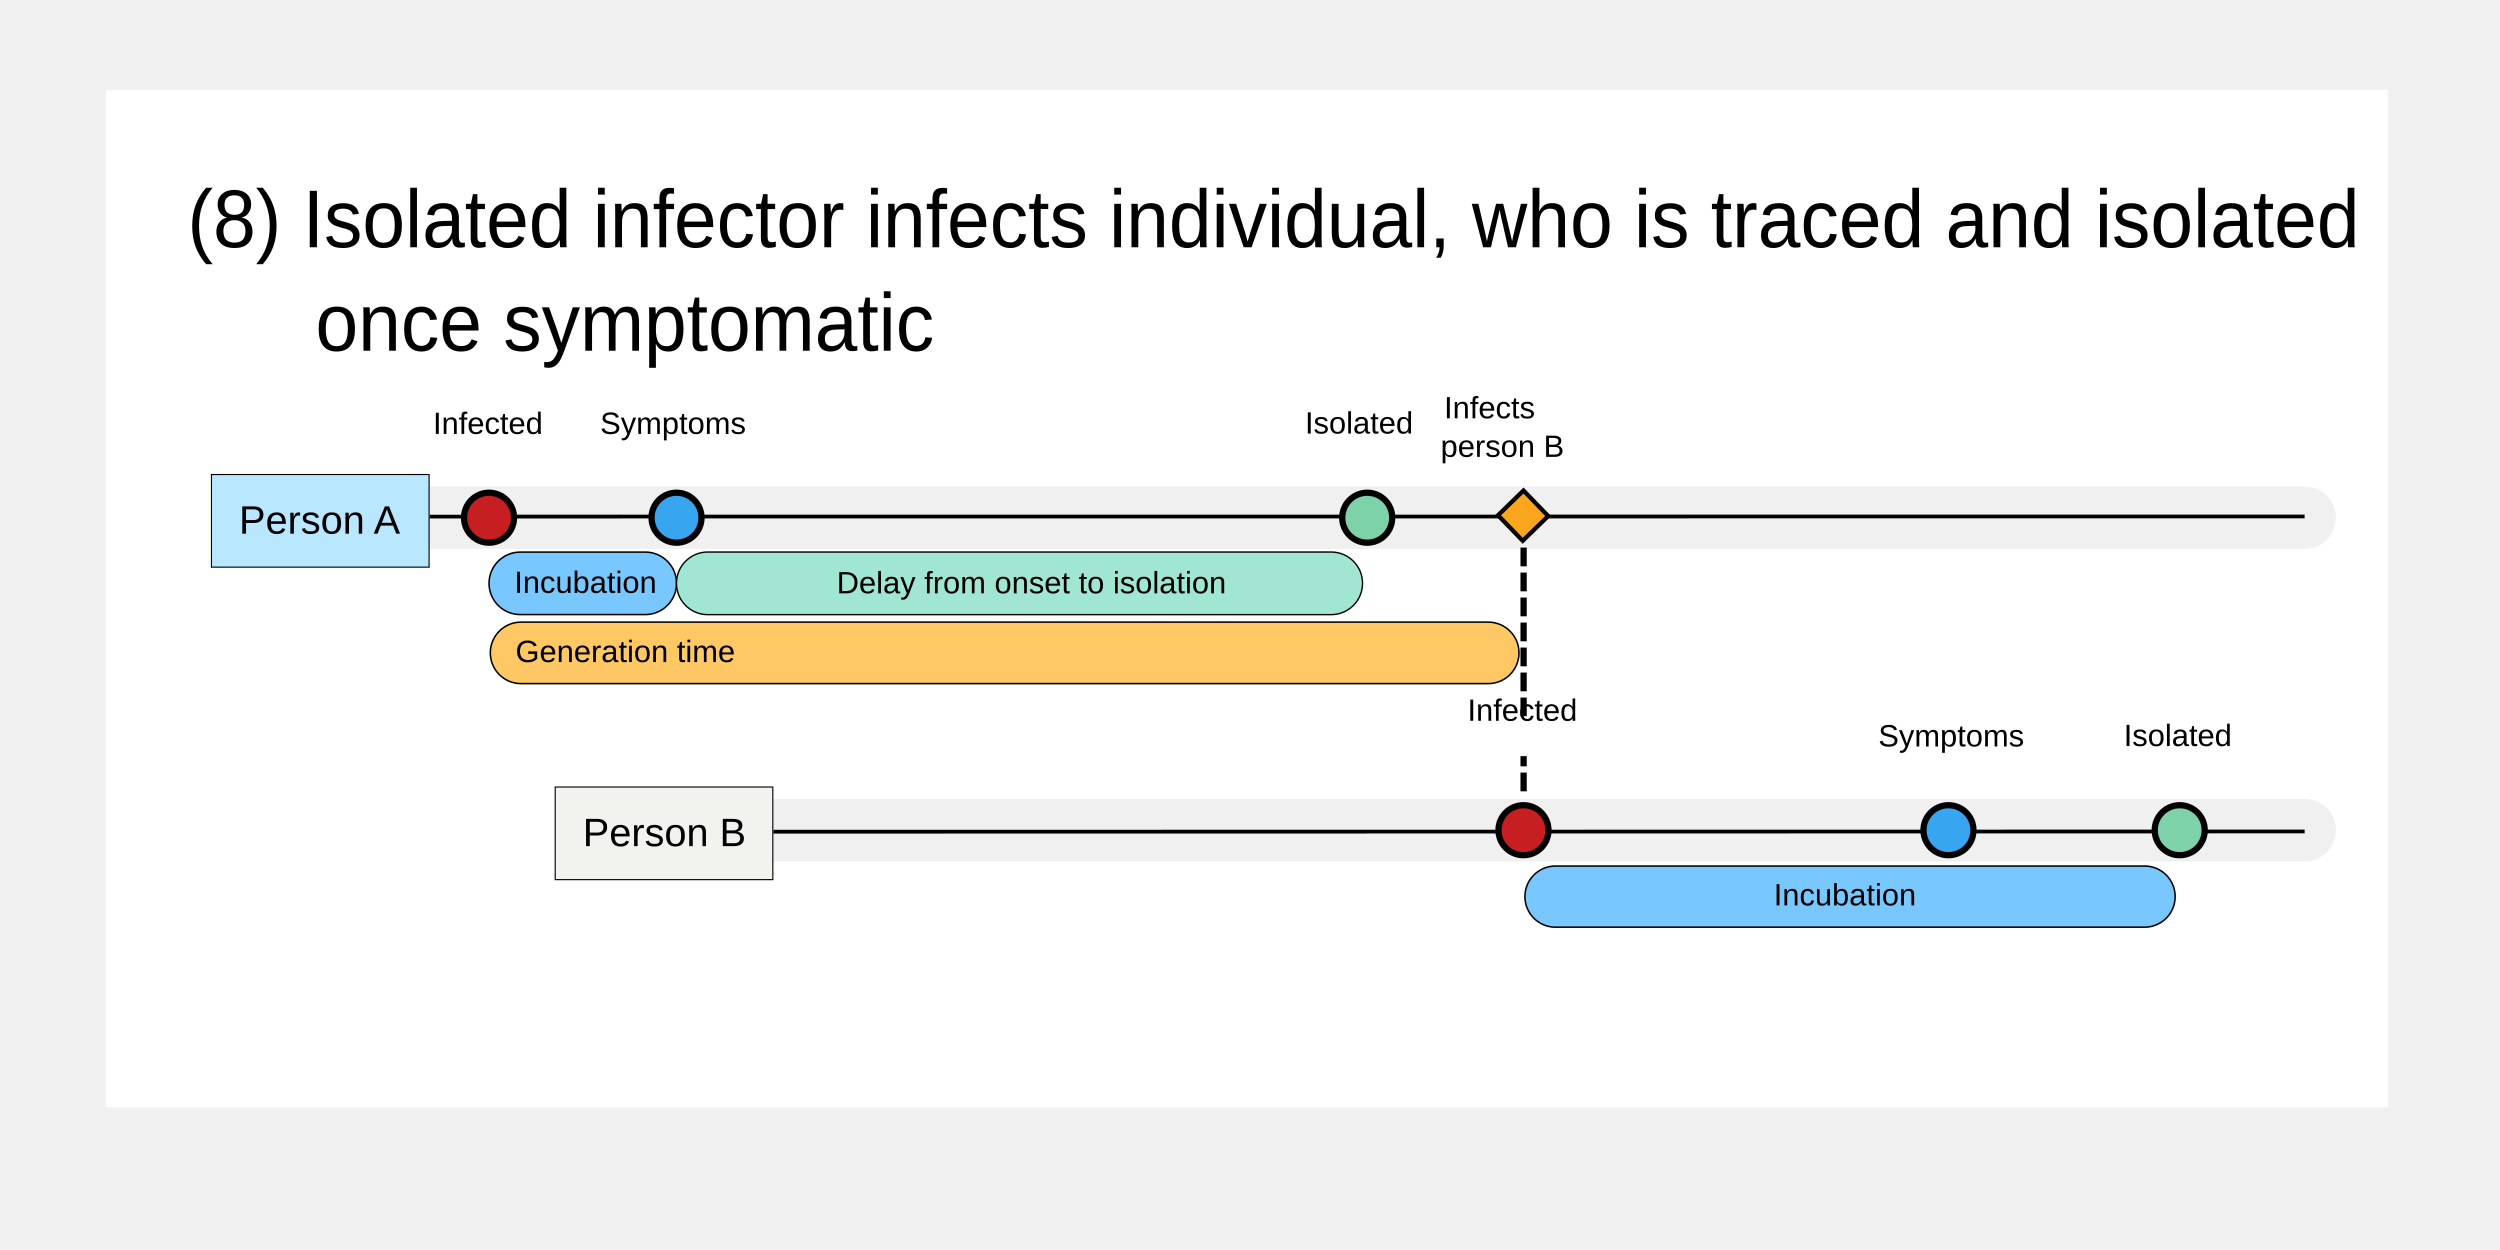
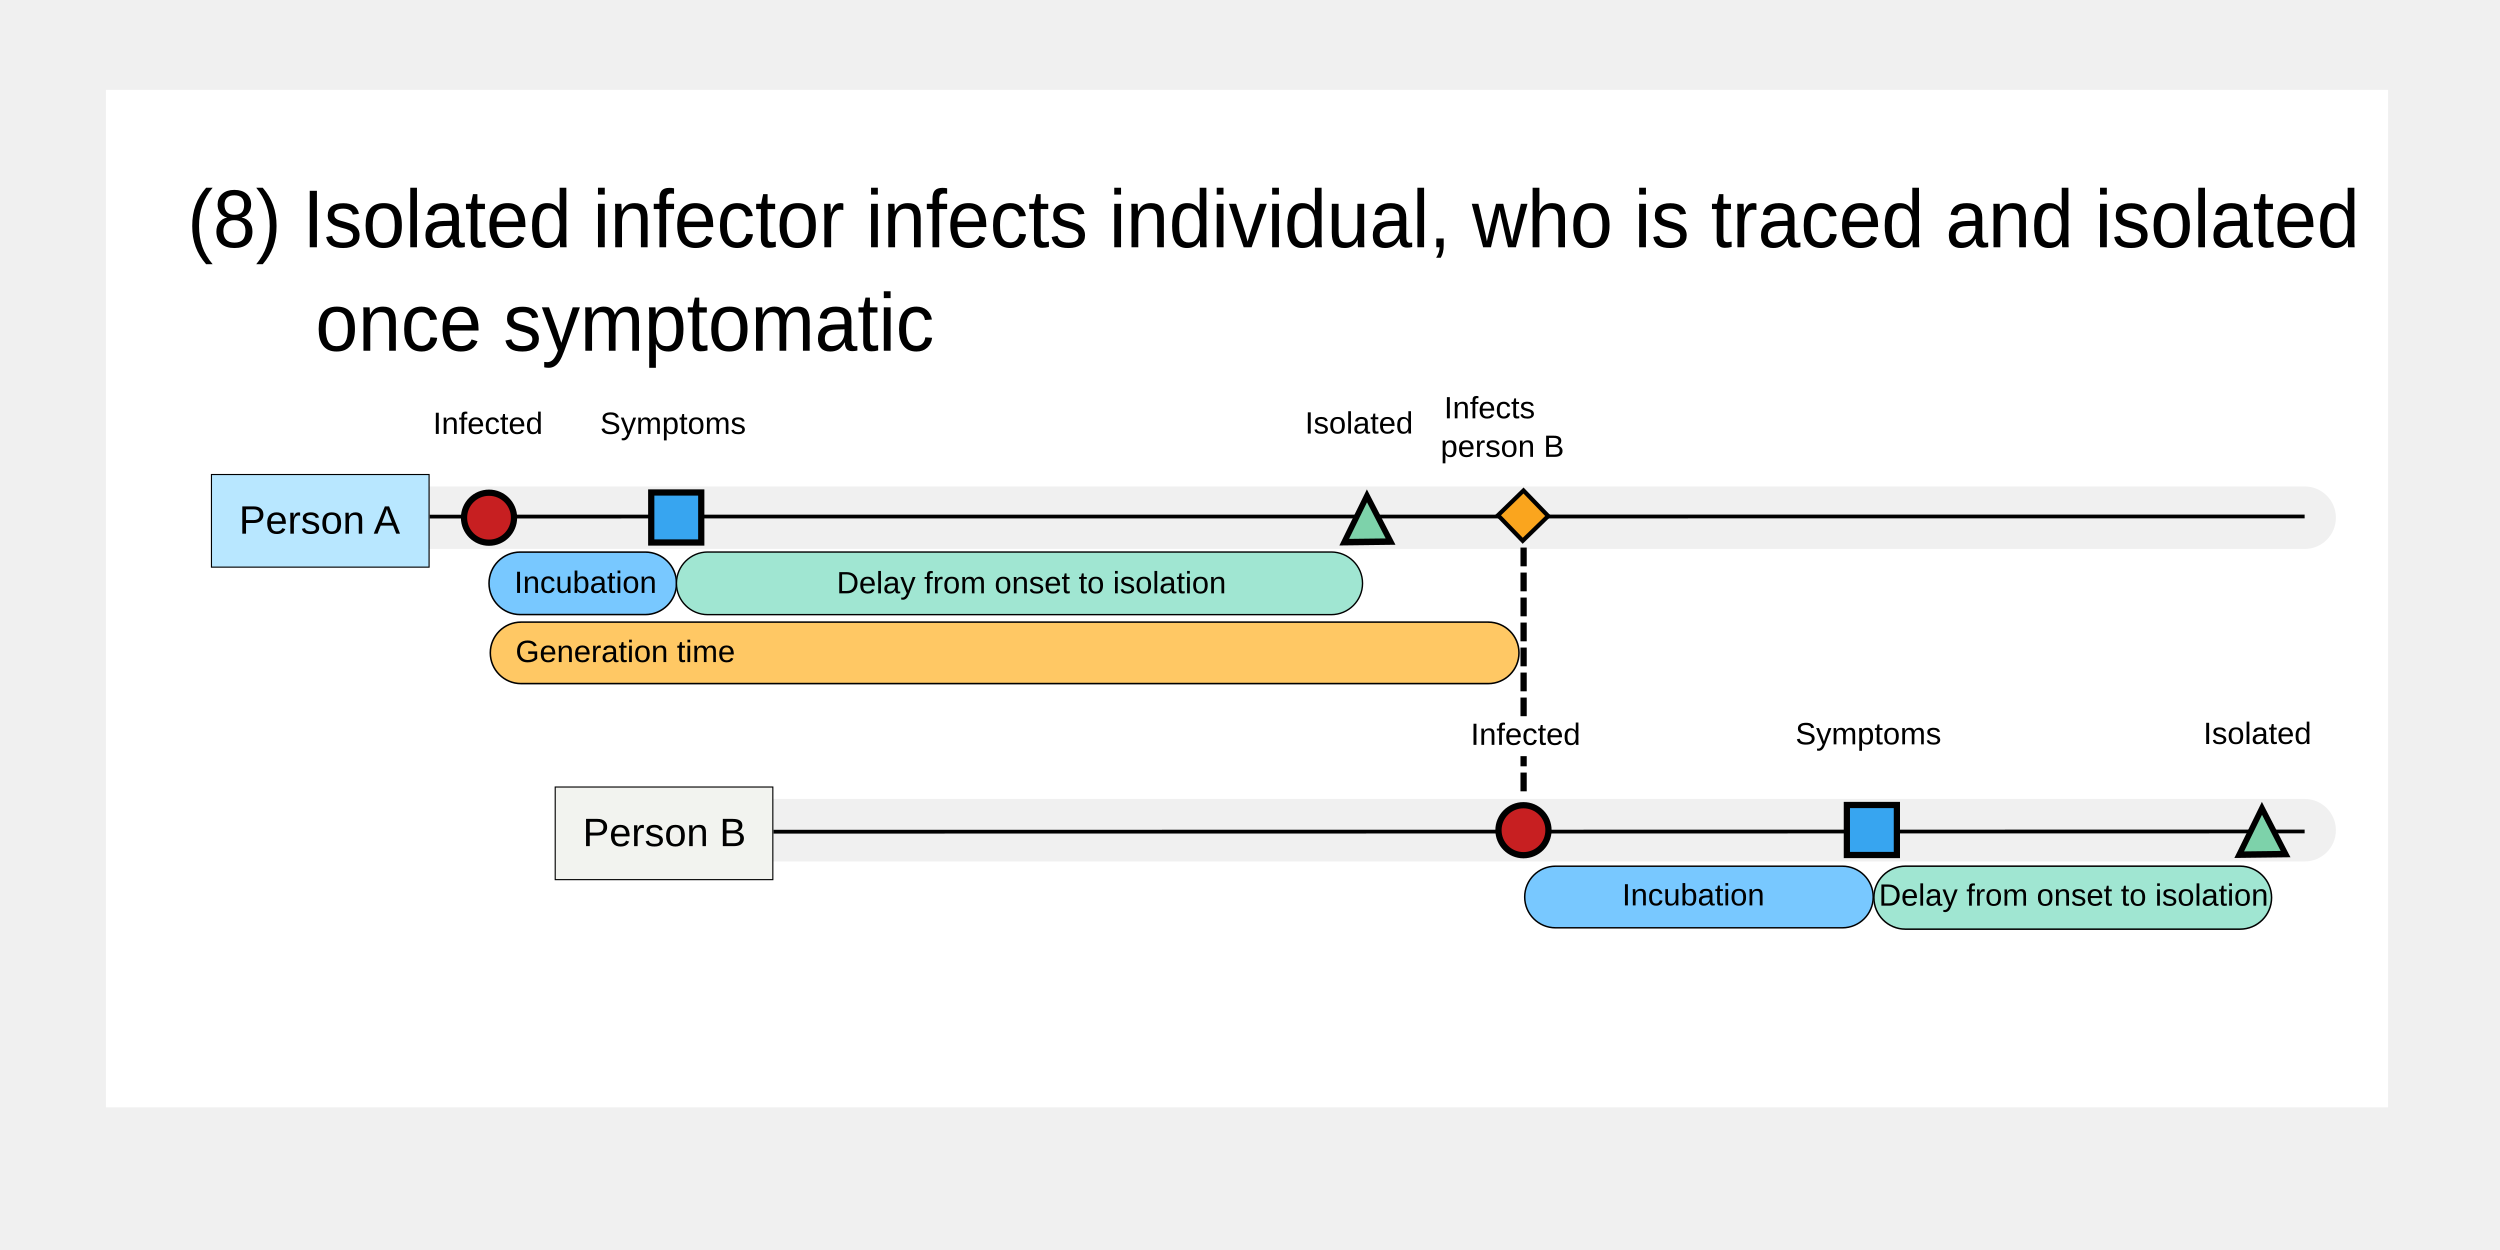
<svg xmlns="http://www.w3.org/2000/svg" width="400mm" height="200mm" viewBox="0 0 400 200" version="1.1" id="svg5">
  <defs id="defs2" />
  <g id="layer1">
    <rect style="fill:#ffffff;stroke-width:0.682" id="rect6145" width="365.14" height="162.798" x="16.947" y="14.38" />
    <text xml:space="preserve" style="font-size:8.467px;font-family:'.SF NS Mono';-inkscape-font-specification:'.SF NS Mono';fill:#b8e7ff;fill-opacity:1;stroke:#000000;stroke-width:0.183" x="32.091" y="34.608" id="text1750">
      <tspan id="tspan1748" style="stroke-width:0.183" x="32.091" y="34.608" />
    </text>
    <text xml:space="preserve" style="font-size:12.7px;font-family:'Courier New';-inkscape-font-specification:'Courier New';fill:#000000;stroke:#000000;stroke-width:0;stroke-dasharray:none" x="31.019" y="38.26" id="text8025-6-5" transform="scale(0.9671489,1.033967)">
      <tspan style="font-style:normal;font-variant:normal;font-weight:normal;font-stretch:normal;font-size:12.7px;font-family:Arial;-inkscape-font-specification:Arial;fill:#000000;stroke:#000000;stroke-width:0;stroke-dasharray:none" x="31.019" y="38.26" id="tspan14897">(8) Isolated infector infects individual, who is traced and isolated</tspan>
      <tspan style="font-style:normal;font-variant:normal;font-weight:normal;font-stretch:normal;font-size:12.7px;font-family:Arial;-inkscape-font-specification:Arial;fill:#000000;stroke:#000000;stroke-width:0;stroke-dasharray:none" x="31.019" y="54.275" id="tspan2922">      once symptomatic</tspan>
    </text>
    <rect style="fill:#f0f0f0;fill-opacity:1;stroke:none;stroke-width:1.278;stroke-dasharray:none;stroke-opacity:1" id="rect59819-8-7-0" width="255" height="10" x="118.744" y="127.833" ry="5" />
    <rect style="fill:#f0f0f0;fill-opacity:1;stroke:none;stroke-width:1.409;stroke-dasharray:none;stroke-opacity:1" id="rect59819-3-9" width="310" height="10" x="63.744" y="77.833" ry="5" />
    <rect style="fill:#78c8ff;fill-opacity:1;stroke:#000000;stroke-width:0.25;stroke-dasharray:none;stroke-opacity:1" id="rect59819-6-8-5" width="30" height="10" x="78.244" y="88.333" ry="5" />
-     <rect style="fill:#78c8ff;fill-opacity:1;stroke:#000000;stroke-width:0.25;stroke-dasharray:none;stroke-opacity:1" id="rect59819-6-0-4-7" width="104.039" height="9.789" x="243.987" y="138.563" ry="4.895" />
+     <rect style="fill:#78c8ff;fill-opacity:1;stroke:#000000;stroke-width:0.24;stroke-dasharray:none;stroke-opacity:1" id="rect59819-6-0-4-7" width="55.76" height="9.858" x="243.952" y="138.591" ry="4.929" />
    <rect style="fill:#b8e7ff;fill-opacity:1;stroke:#000000;stroke-width:0.18" id="rect131-8-2" width="34.82" height="14.82" x="33.834" y="75.923">
      </rect>
    <rect style="fill:#f2f3ef;fill-opacity:1;stroke:#000000;stroke-width:0.18" id="rect131-0-4-7" width="34.82" height="14.82" x="88.834" y="125.923">
      </rect>
    <text xml:space="preserve" style="font-style:normal;font-variant:normal;font-weight:normal;font-stretch:normal;font-size:6.35px;font-family:Arial;-inkscape-font-specification:'Arial, Normal';font-variant-ligatures:normal;font-variant-caps:normal;font-variant-numeric:normal;font-variant-east-asian:normal;fill:#000000;fill-opacity:1;stroke:#000000;stroke-width:0;stroke-dasharray:none" x="38.254" y="85.379" id="text6928-2-8">
      <tspan id="tspan9210-6-2" x="38.254" y="85.379">Person A</tspan>
    </text>
    <text xml:space="preserve" style="font-style:normal;font-variant:normal;font-weight:normal;font-stretch:normal;font-size:6.35px;font-family:Arial;-inkscape-font-specification:'Arial, Normal';font-variant-ligatures:normal;font-variant-caps:normal;font-variant-numeric:normal;font-variant-east-asian:normal;fill:#000000;fill-opacity:1;stroke:#000000;stroke-width:0;stroke-dasharray:none" x="93.254" y="135.379" id="text6928-1-9-9">
      <tspan id="tspan9250-4-9" x="93.254" y="135.379">Person B</tspan>
    </text>
    <path style="fill:#000000;fill-opacity:1;stroke:#000000;stroke-width:0.599;stroke-dasharray:none" d="m 68.744,82.652 299.998,-0.019" id="path9310-7-8" />
    <path style="fill:#000000;fill-opacity:1;stroke:#000000;stroke-width:0.603;stroke-dasharray:none" d="m 123.741,133.074 245,-0.039" id="path9310-4-8-3" />
    <ellipse style="fill:#c71f21;fill-opacity:1;stroke:#000000;stroke-width:1;stroke-dasharray:none;stroke-opacity:1" id="path12345-3-2" cx="78.244" cy="82.833" rx="4" ry="4" />
-     <ellipse style="fill:#37a5f0;fill-opacity:1;stroke:#000000;stroke-width:1;stroke-dasharray:none;stroke-opacity:1" id="path12345-5-54-6" cx="108.244" cy="82.833" rx="4" ry="4" />
-     <ellipse style="fill:#7dd2aa;fill-opacity:1;stroke:#000000;stroke-width:1;stroke-dasharray:none;stroke-opacity:1" id="path12345-5-9-3-1" cx="348.756" cy="132.833" rx="4" ry="4" />
-     <ellipse style="fill:#37a5f0;fill-opacity:1;stroke:#000000;stroke-width:1;stroke-dasharray:none;stroke-opacity:1" id="path12345-5-9-3-1-8" cx="311.756" cy="132.833" rx="4" ry="4" />
    <ellipse style="fill:#c71f21;fill-opacity:1;stroke:#000000;stroke-width:1;stroke-dasharray:none;stroke-opacity:1" id="path12345-9-6-7" cx="243.756" cy="132.833" rx="4" ry="4" />
-     <ellipse style="fill:#7dd2aa;fill-opacity:1;stroke:#000000;stroke-width:1;stroke-dasharray:none;stroke-opacity:1" id="path12345-5-5-68-5-0" cx="218.756" cy="82.833" rx="4" ry="4" />
    <text xml:space="preserve" style="font-style:normal;font-variant:normal;font-weight:normal;font-stretch:normal;font-size:4.939px;font-family:Arial;-inkscape-font-specification:'Arial, Normal';font-variant-ligatures:normal;font-variant-caps:normal;font-variant-numeric:normal;font-variant-east-asian:normal;fill:#000000;fill-opacity:1;stroke:none;stroke-width:1;stroke-dasharray:none;stroke-opacity:1" x="82.283" y="94.868" id="text70964-5-2">
      <tspan id="tspan70962-2-3" style="font-style:normal;font-variant:normal;font-weight:normal;font-stretch:normal;font-size:4.939px;font-family:Arial;-inkscape-font-specification:'Arial, Normal';font-variant-ligatures:normal;font-variant-caps:normal;font-variant-numeric:normal;font-variant-east-asian:normal;fill:#000000;fill-opacity:1;stroke-width:1" x="82.283" y="94.868">Incubation</tspan>
    </text>
-     <text xml:space="preserve" style="font-style:normal;font-variant:normal;font-weight:normal;font-stretch:normal;font-size:4.939px;font-family:Arial;-inkscape-font-specification:'Arial, Normal';font-variant-ligatures:normal;font-variant-caps:normal;font-variant-numeric:normal;font-variant-east-asian:normal;fill:#000000;fill-opacity:1;stroke:none;stroke-width:1;stroke-dasharray:none;stroke-opacity:1" x="283.796" y="144.868" id="text70964-9-7-7">
-       <tspan id="tspan70962-6-8-2" style="font-style:normal;font-variant:normal;font-weight:normal;font-stretch:normal;font-size:4.939px;font-family:Arial;-inkscape-font-specification:'Arial, Normal';font-variant-ligatures:normal;font-variant-caps:normal;font-variant-numeric:normal;font-variant-east-asian:normal;fill:#000000;fill-opacity:1;stroke-width:1" x="283.796" y="144.868">Incubation</tspan>
+     <text xml:space="preserve" style="font-style:normal;font-variant:normal;font-weight:normal;font-stretch:normal;font-size:4.939px;font-family:Arial;-inkscape-font-specification:'Arial, Normal';font-variant-ligatures:normal;font-variant-caps:normal;font-variant-numeric:normal;font-variant-east-asian:normal;fill:#000000;fill-opacity:1;stroke:none;stroke-width:1;stroke-dasharray:none;stroke-opacity:1" x="259.539" y="144.868" id="text70964-9-7-7">
+       <tspan id="tspan70962-6-8-2" style="font-style:normal;font-variant:normal;font-weight:normal;font-stretch:normal;font-size:4.939px;font-family:Arial;-inkscape-font-specification:'Arial, Normal';font-variant-ligatures:normal;font-variant-caps:normal;font-variant-numeric:normal;font-variant-east-asian:normal;fill:#000000;fill-opacity:1;stroke-width:1" x="259.539" y="144.868">Incubation</tspan>
    </text>
    <text xml:space="preserve" style="font-style:normal;font-variant:normal;font-weight:normal;font-stretch:normal;font-size:4.939px;font-family:Arial;-inkscape-font-specification:'Arial, Normal';font-variant-ligatures:normal;font-variant-caps:normal;font-variant-numeric:normal;font-variant-east-asian:normal;fill:#000000;fill-opacity:1;stroke:none;stroke-width:1;stroke-dasharray:none;stroke-opacity:1" x="69.283" y="69.429" id="text83196-4-4">
      <tspan id="tspan84858-1-1" x="69.283" y="69.429" style="font-style:normal;font-variant:normal;font-weight:normal;font-stretch:normal;font-size:4.939px;font-family:Arial;-inkscape-font-specification:'Arial, Normal';font-variant-ligatures:normal;font-variant-caps:normal;font-variant-numeric:normal;font-variant-east-asian:normal">Infected</tspan>
    </text>
    <text xml:space="preserve" style="font-style:normal;font-variant:normal;font-weight:normal;font-stretch:normal;font-size:4.939px;font-family:Arial;-inkscape-font-specification:'Arial, Normal';font-variant-ligatures:normal;font-variant-caps:normal;font-variant-numeric:normal;font-variant-east-asian:normal;fill:#000000;fill-opacity:1;stroke:none;stroke-width:1;stroke-dasharray:none;stroke-opacity:1" x="96.022" y="69.429" id="text83196-3-7-8">
      <tspan id="tspan84887-1-2" x="96.022" y="69.429" style="font-style:normal;font-variant:normal;font-weight:normal;font-stretch:normal;font-size:4.939px;font-family:Arial;-inkscape-font-specification:'Arial, Normal';font-variant-ligatures:normal;font-variant-caps:normal;font-variant-numeric:normal;font-variant-east-asian:normal">Symptoms</tspan>
    </text>
    <text xml:space="preserve" style="font-style:normal;font-variant:normal;font-weight:normal;font-stretch:normal;font-size:4.939px;font-family:Arial;-inkscape-font-specification:'Arial, Normal';font-variant-ligatures:normal;font-variant-caps:normal;font-variant-numeric:normal;font-variant-east-asian:normal;fill:#000000;fill-opacity:1;stroke:none;stroke-width:1;stroke-dasharray:none;stroke-opacity:1" x="208.796" y="69.368" id="text83196-3-9-8-6">
      <tspan id="tspan13679-7-0" x="208.796" y="69.368">Isolated</tspan>
    </text>
    <text xml:space="preserve" style="font-style:normal;font-variant:normal;font-weight:normal;font-stretch:normal;font-size:4.939px;font-family:Arial;-inkscape-font-specification:'Arial, Normal';font-variant-ligatures:normal;font-variant-caps:normal;font-variant-numeric:normal;font-variant-east-asian:normal;fill:#000000;fill-opacity:1;stroke:none;stroke-width:1;stroke-dasharray:none;stroke-opacity:1" x="243.815" y="66.929" id="text83196-5-0-9">
      <tspan id="tspan84913-7-0" x="243.815" y="66.929" style="font-style:normal;font-variant:normal;font-weight:normal;font-stretch:normal;font-size:4.939px;font-family:Arial;-inkscape-font-specification:'Arial, Normal';font-variant-ligatures:normal;font-variant-caps:normal;font-variant-numeric:normal;font-variant-east-asian:normal;text-align:center;text-anchor:middle">Infects </tspan>
      <tspan id="tspan84915-4-0" x="243.815" y="73.102" style="font-style:normal;font-variant:normal;font-weight:normal;font-stretch:normal;font-size:4.939px;font-family:Arial;-inkscape-font-specification:'Arial, Normal';font-variant-ligatures:normal;font-variant-caps:normal;font-variant-numeric:normal;font-variant-east-asian:normal;text-align:center;text-anchor:middle">person B</tspan>
    </text>
    <path style="fill:#000000;stroke:#000000;stroke-width:1;stroke-dasharray:3, 1;stroke-dashoffset:0" d="M 243.777,87.61 V 127.252" id="path3154-5-3" />
    <rect style="fill:#ffffff;fill-opacity:1;stroke:none;stroke-width:0.118" id="rect131-3-2-1" width="34.861" height="6.324" x="121.464" y="110.386">
      </rect>
    <rect style="fill:#ffffff;fill-opacity:1;stroke:none;stroke-width:0.118" id="rect131-3-2-1-9" width="34.861" height="6.324" x="224.689" y="114.659">
      </rect>
-     <text xml:space="preserve" style="font-style:normal;font-variant:normal;font-weight:normal;font-stretch:normal;font-size:4.939px;font-family:Arial;-inkscape-font-specification:'Arial, Normal';font-variant-ligatures:normal;font-variant-caps:normal;font-variant-numeric:normal;font-variant-east-asian:normal;fill:#000000;fill-opacity:1;stroke:#000000;stroke-width:0;stroke-dasharray:none" x="234.796" y="115.329" id="text6928-9-1-2">
-       <tspan id="tspan3911-8-6" x="234.796" y="115.329">Infected</tspan>
+     <text xml:space="preserve" style="font-style:normal;font-variant:normal;font-weight:normal;font-stretch:normal;font-size:4.939px;font-family:Arial;-inkscape-font-specification:'Arial, Normal';font-variant-ligatures:normal;font-variant-caps:normal;font-variant-numeric:normal;font-variant-east-asian:normal;fill:#000000;fill-opacity:1;stroke:#000000;stroke-width:0;stroke-dasharray:none" x="235.309" y="119.181" id="text6928-9-1-2">
+       <tspan id="tspan3911-8-6" x="235.309" y="119.181">Infected</tspan>
    </text>
    <rect style="fill:#a0e6d2;fill-opacity:1;stroke:#000000;stroke-width:0.226;stroke-dasharray:none;stroke-opacity:1" id="rect59819-01-0-9" width="109.774" height="10.024" x="108.232" y="88.321" ry="5.012" />
    <text xml:space="preserve" style="font-style:normal;font-variant:normal;font-weight:normal;font-stretch:normal;font-size:4.939px;font-family:Arial;-inkscape-font-specification:'Arial, Normal';font-variant-ligatures:normal;font-variant-caps:normal;font-variant-numeric:normal;font-variant-east-asian:normal;fill:#000000;fill-opacity:1;stroke:none;stroke-width:1;stroke-dasharray:none;stroke-opacity:1" x="133.875" y="94.929" id="text70964-0-0-1">
      <tspan id="tspan76200-9-9" x="133.875" y="94.929">Delay from onset to isolation</tspan>
    </text>
+     <rect style="fill:#a0e6d2;fill-opacity:1;stroke:#000000;stroke-width:0.245;stroke-dasharray:none;stroke-opacity:1" id="rect59819-01-0-9-4" width="63.629" height="10.079" x="299.822" y="138.586" ry="5.039" />
+     <text xml:space="preserve" style="font-style:normal;font-variant:normal;font-weight:normal;font-stretch:normal;font-size:4.939px;font-family:Arial;-inkscape-font-specification:'Arial, Normal';font-variant-ligatures:normal;font-variant-caps:normal;font-variant-numeric:normal;font-variant-east-asian:normal;fill:#000000;fill-opacity:1;stroke:none;stroke-width:1;stroke-dasharray:none;stroke-opacity:1" x="300.619" y="144.908" id="text70964-0-0-1-3">
+       <tspan id="tspan76200-9-9-6" x="300.619" y="144.908">Delay from onset to isolation</tspan>
+     </text>
    <rect style="fill:#ffc864;fill-opacity:1;stroke:#000000;stroke-width:0.25;stroke-dasharray:none;stroke-opacity:1" id="rect59819-5-5-0" width="164.589" height="9.839" x="78.449" y="99.539" ry="4.92" />
    <text xml:space="preserve" style="font-style:normal;font-variant:normal;font-weight:normal;font-stretch:normal;font-size:4.939px;font-family:Arial;-inkscape-font-specification:'Arial, Normal';font-variant-ligatures:normal;font-variant-caps:normal;font-variant-numeric:normal;font-variant-east-asian:normal;fill:#000000;fill-opacity:1;stroke:none;stroke-width:1;stroke-dasharray:none;stroke-opacity:1" x="82.481" y="105.929" id="text70964-8-6-6">
      <tspan id="tspan82828-2-1" x="82.481" y="105.929">Generation time</tspan>
    </text>
-     <text xml:space="preserve" style="font-style:normal;font-variant:normal;font-weight:normal;font-stretch:normal;font-size:4.939px;font-family:Arial;-inkscape-font-specification:'Arial, Normal';font-variant-ligatures:normal;font-variant-caps:normal;font-variant-numeric:normal;font-variant-east-asian:normal;fill:#000000;fill-opacity:1;stroke:none;stroke-width:1;stroke-dasharray:none;stroke-opacity:1" x="339.796" y="119.368" id="text83196-3-9-8-6-7">
-       <tspan id="tspan13679-7-0-0" x="339.796" y="119.368">Isolated</tspan>
+     <text xml:space="preserve" style="font-style:normal;font-variant:normal;font-weight:normal;font-stretch:normal;font-size:4.939px;font-family:Arial;-inkscape-font-specification:'Arial, Normal';font-variant-ligatures:normal;font-variant-caps:normal;font-variant-numeric:normal;font-variant-east-asian:normal;fill:#000000;fill-opacity:1;stroke:none;stroke-width:1;stroke-dasharray:none;stroke-opacity:1" x="352.539" y="119.035" id="text83196-3-9-8-6-7">
+       <tspan id="tspan13679-7-0-0" x="352.539" y="119.035">Isolated</tspan>
    </text>
-     <text xml:space="preserve" style="font-style:normal;font-variant:normal;font-weight:normal;font-stretch:normal;font-size:4.939px;font-family:Arial;-inkscape-font-specification:'Arial, Normal';font-variant-ligatures:normal;font-variant-caps:normal;font-variant-numeric:normal;font-variant-east-asian:normal;fill:#000000;fill-opacity:1;stroke:none;stroke-width:1;stroke-dasharray:none;stroke-opacity:1" x="300.534" y="119.429" id="text83196-3-7-8-7">
-       <tspan id="tspan84887-1-2-6" x="300.534" y="119.429" style="font-style:normal;font-variant:normal;font-weight:normal;font-stretch:normal;font-size:4.939px;font-family:Arial;-inkscape-font-specification:'Arial, Normal';font-variant-ligatures:normal;font-variant-caps:normal;font-variant-numeric:normal;font-variant-east-asian:normal">Symptoms</tspan>
+     <text xml:space="preserve" style="font-style:normal;font-variant:normal;font-weight:normal;font-stretch:normal;font-size:4.939px;font-family:Arial;-inkscape-font-specification:'Arial, Normal';font-variant-ligatures:normal;font-variant-caps:normal;font-variant-numeric:normal;font-variant-east-asian:normal;fill:#000000;fill-opacity:1;stroke:none;stroke-width:1;stroke-dasharray:none;stroke-opacity:1" x="287.278" y="119.096" id="text83196-3-7-8-7">
+       <tspan id="tspan84887-1-2-6" x="287.278" y="119.096" style="font-style:normal;font-variant:normal;font-weight:normal;font-stretch:normal;font-size:4.939px;font-family:Arial;-inkscape-font-specification:'Arial, Normal';font-variant-ligatures:normal;font-variant-caps:normal;font-variant-numeric:normal;font-variant-east-asian:normal">Symptoms</tspan>
    </text>
    <rect style="fill:#faa51e;fill-opacity:1;stroke:#000000;stroke-width:0.682;stroke-dasharray:none;stroke-opacity:1" id="rect49623-1" width="5.683" height="5.683" x="226.153" y="-120.541" transform="matrix(0.6955653,0.7184629,-0.7172102,0.6968569,0,0)" />
+     <rect style="fill:#37a5f0;fill-opacity:1;stroke:#000000;stroke-width:0.997;stroke-dasharray:none;stroke-opacity:1" id="rect5688" width="8.003" height="8.003" x="104.198" y="78.798" />
+     <rect style="fill:#37a5f0;fill-opacity:1;stroke:#000000;stroke-width:0.997;stroke-dasharray:none;stroke-opacity:1" id="rect5688-1" width="8.003" height="8.003" x="295.498" y="128.798" />
+     <path style="fill:#7dd2aa;fill-opacity:1;stroke:#000000;stroke-width:1.227;stroke-dasharray:none;stroke-opacity:1" id="path7248-4-3" d="m 60.064,143.008 -10.104,0.113 4.954,-8.807 z" transform="matrix(0.7340201,0,0,0.8421986,178.4037,-33.78624)" />
+     <path style="fill:#7dd2aa;fill-opacity:1;stroke:#000000;stroke-width:1.227;stroke-dasharray:none;stroke-opacity:1" id="path7248-4-0" d="m 60.064,143.008 -10.104,0.113 4.954,-8.807 z" transform="matrix(0.7340201,0,0,0.8421986,321.6037,16.21376)" />
  </g>
</svg>
